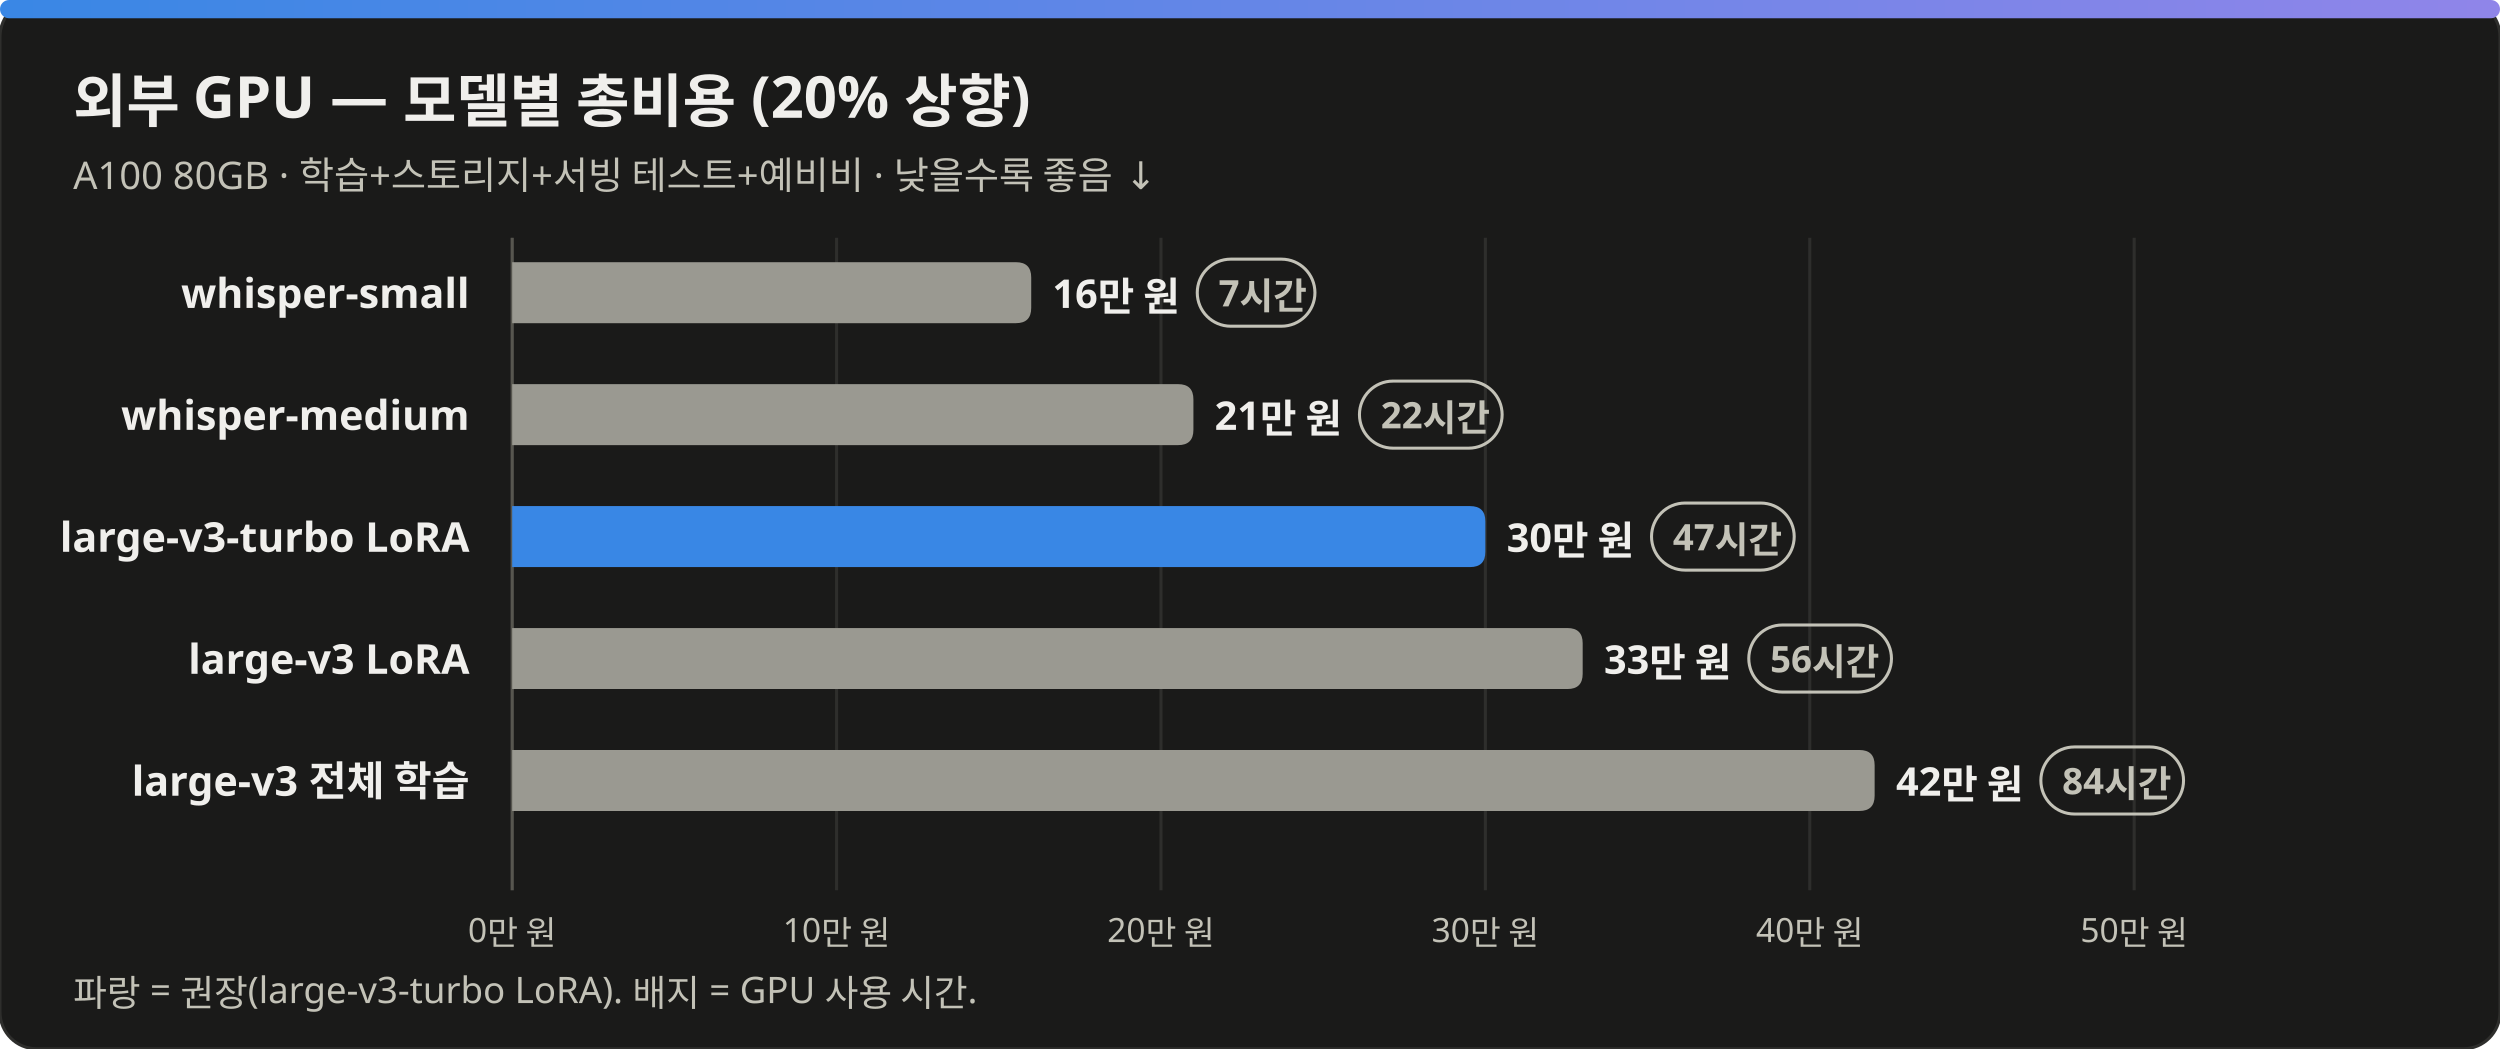
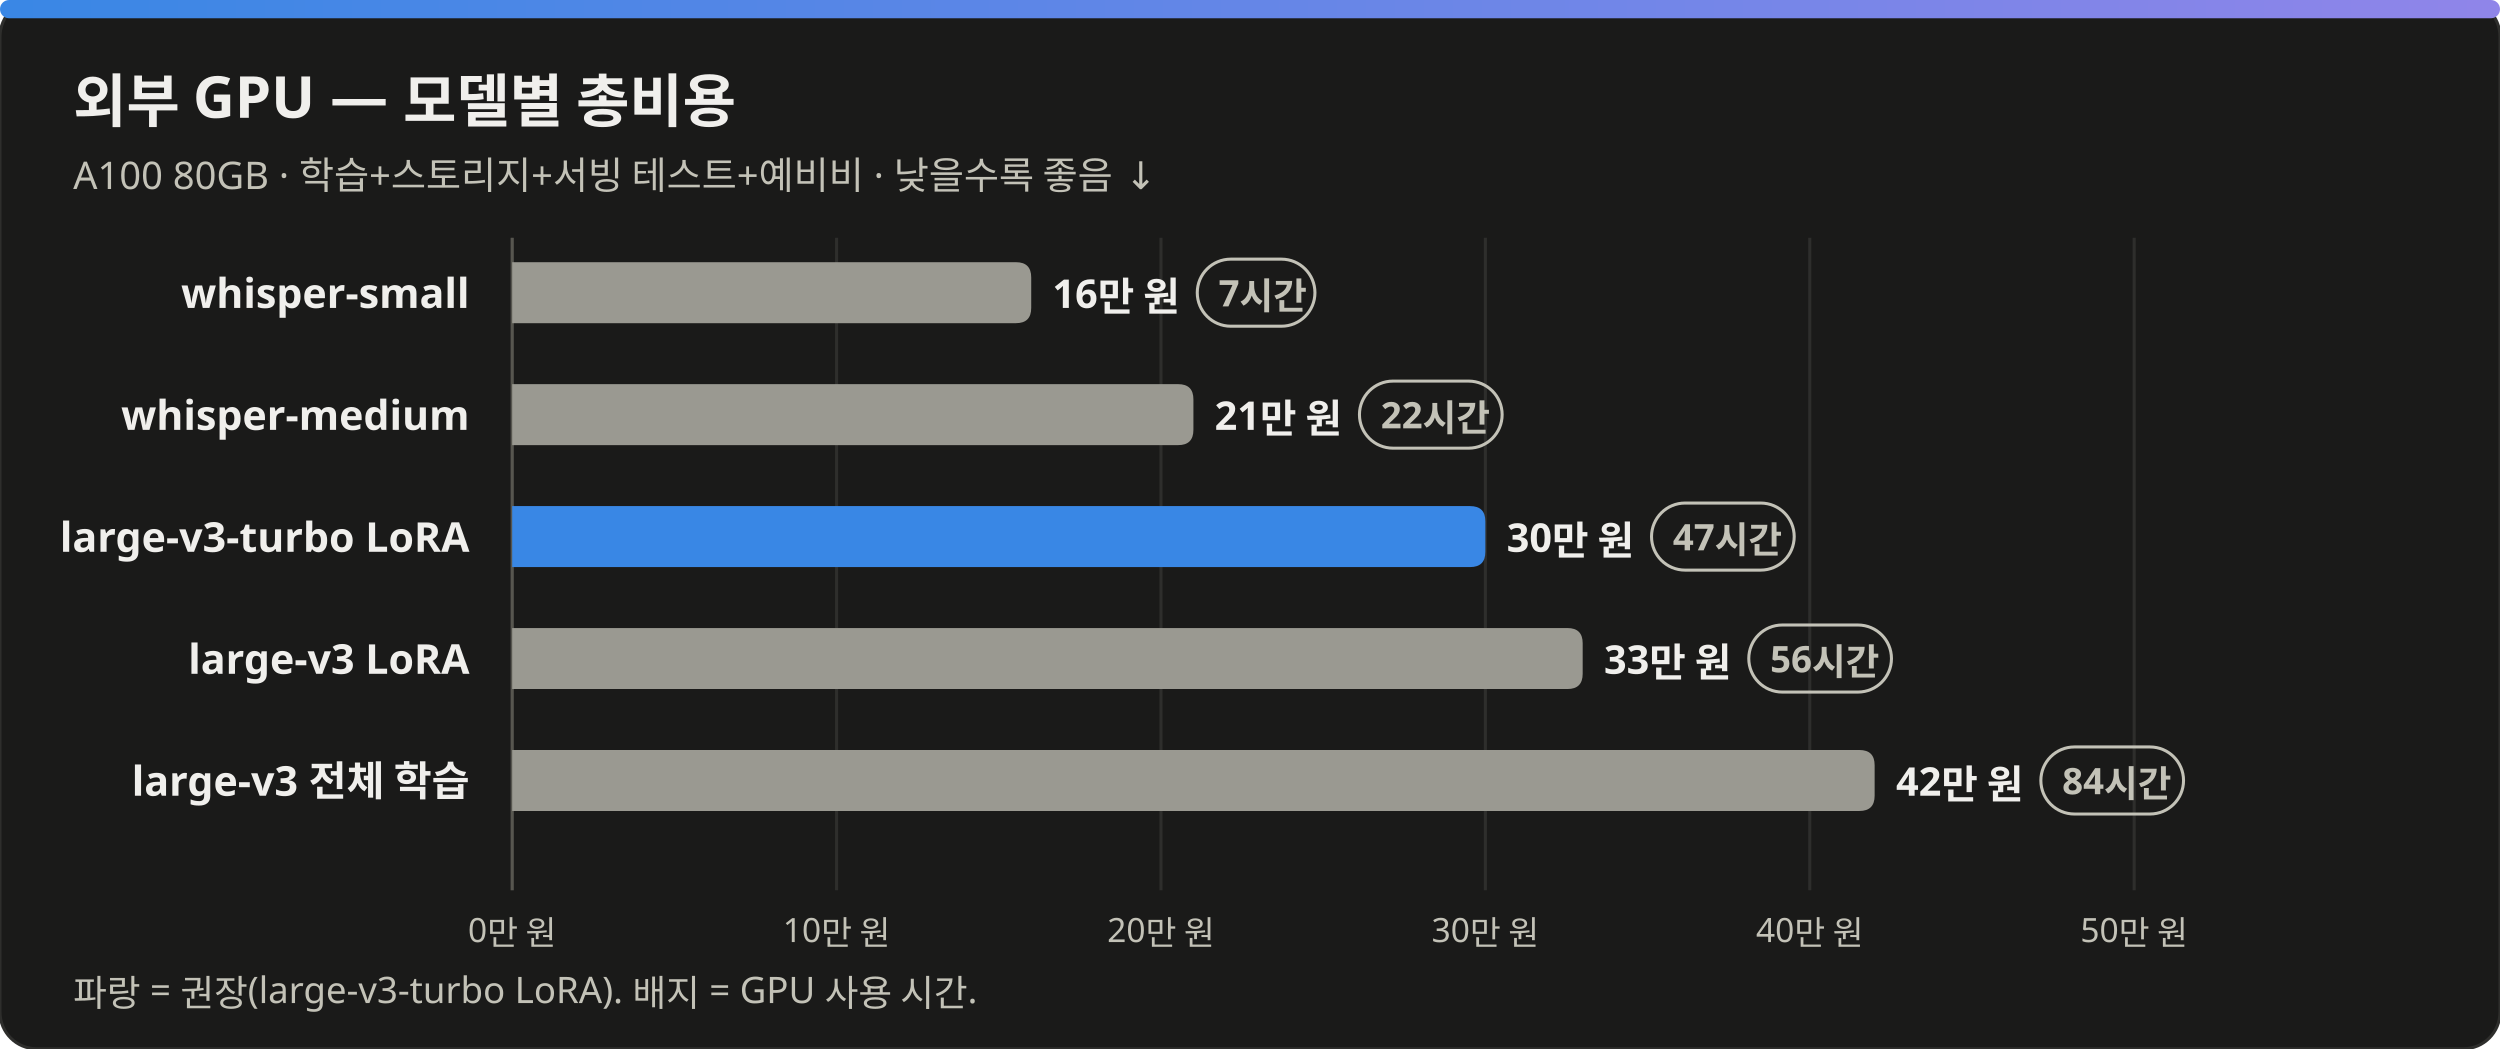
- <svg xmlns="http://www.w3.org/2000/svg" width="820" height="344" viewBox="0 0 820 344" font-family="Pretendard, 'Noto Sans KR', 'Malgun Gothic', 'Apple SD Gothic Neo', sans-serif" role="img" aria-label="외부 GPU — 모델별 총비용 (20% 상향)">
+ <svg xmlns="http://www.w3.org/2000/svg" width="820" height="344" viewBox="0 0 820 344" font-family="Pretendard, 'Noto Sans KR', 'Malgun Gothic', 'Apple SD Gothic Neo', sans-serif" role="img" aria-label="외부 GPU — 모델별 총비용">
  <defs>
    <linearGradient id="ggpucostbymodel" x1="0" x2="1">
      <stop offset="0" stop-color="#3987e5" />
      <stop offset="1" stop-color="#9085e9" />
    </linearGradient>
  </defs>
  <rect width="100%" height="100%" rx="12" fill="#1a1a19" stroke="#2e2e2c" />
  <rect x="0" y="0" width="820" height="6" rx="3" fill="url(#ggpucostbymodel)" />
-   <text x="24" y="40" font-size="19" font-weight="700" fill="#f0efec">외부 GPU — 모델별 총비용 (20% 상향)</text>
+   <text x="24" y="40" font-size="19" font-weight="700" fill="#f0efec">외부 GPU — 모델별 총비용</text>
  <text x="24" y="62" font-size="12.5" fill="#c3c2b7">A100 80GB · 학습+스토리지+서빙 테스트+예비비 · 낮을수록 좋음 ↓</text>
  <line x1="168.0" y1="78" x2="168.0" y2="292" stroke="#2e2e2c" />
  <text x="168.0" y="309" font-size="11" text-anchor="middle" fill="#c3c2b7">0만 원</text>
  <line x1="274.4" y1="78" x2="274.4" y2="292" stroke="#2e2e2c" />
  <text x="274.4" y="309" font-size="11" text-anchor="middle" fill="#c3c2b7">10만 원</text>
  <line x1="380.8" y1="78" x2="380.8" y2="292" stroke="#2e2e2c" />
  <text x="380.8" y="309" font-size="11" text-anchor="middle" fill="#c3c2b7">20만 원</text>
  <line x1="487.2" y1="78" x2="487.2" y2="292" stroke="#2e2e2c" />
  <text x="487.2" y="309" font-size="11" text-anchor="middle" fill="#c3c2b7">30만 원</text>
  <line x1="593.6" y1="78" x2="593.6" y2="292" stroke="#2e2e2c" />
  <text x="593.6" y="309" font-size="11" text-anchor="middle" fill="#c3c2b7">40만 원</text>
  <line x1="700.0" y1="78" x2="700.0" y2="292" stroke="#2e2e2c" />
  <text x="700.0" y="309" font-size="11" text-anchor="middle" fill="#c3c2b7">50만 원</text>
  <line x1="168" y1="78" x2="168" y2="292" stroke="#57564f" />
  <text x="154" y="101.0" font-size="13.5" font-weight="600" text-anchor="end" fill="#f0efec">whisper-small</text>
  <path d="M168,86 H333.24 Q338.24,86 338.24,91 V101 Q338.24,106 333.24,106 H168 Z" fill="#9a9991" />
  <text x="345.2" y="101" font-size="13" font-weight="700" fill="#f0efec">16만 원</text>
  <rect x="392.7" y="85.0" width="38.6" height="22" rx="11" fill="none" stroke="#c3c2b7" />
  <text x="399.7" y="100.5" font-size="12" font-weight="700" fill="#c3c2b7">7시간</text>
  <text x="154" y="141.0" font-size="13.5" font-weight="600" text-anchor="end" fill="#f0efec">whisper-medium</text>
  <path d="M168,126 H386.44 Q391.44,126 391.44,131 V141 Q391.44,146 386.44,146 H168 Z" fill="#9a9991" />
  <text x="398.4" y="141" font-size="13" font-weight="700" fill="#f0efec">21만 원</text>
  <rect x="445.9" y="125.0" width="46.8" height="22" rx="11" fill="none" stroke="#c3c2b7" />
  <text x="452.9" y="140.5" font-size="12" font-weight="700" fill="#c3c2b7">22시간</text>
  <text x="154" y="181.0" font-size="13.5" font-weight="600" text-anchor="end" fill="#f0efec">large-v3-turbo LoRA</text>
  <path d="M168,166 H482.2 Q487.2,166 487.2,171 V181 Q487.2,186 482.2,186 H168 Z" fill="#3987e5" />
  <text x="494.2" y="181" font-size="13" font-weight="700" fill="#f0efec">30만 원</text>
  <rect x="541.7" y="165.0" width="46.8" height="22" rx="11" fill="none" stroke="#c3c2b7" />
  <text x="548.7" y="180.5" font-size="12" font-weight="700" fill="#c3c2b7">47시간</text>
  <text x="154" y="221.0" font-size="13.5" font-weight="600" text-anchor="end" fill="#f0efec">large-v3 LoRA</text>
  <path d="M168,206 H514.12 Q519.12,206 519.12,211 V221 Q519.12,226 514.12,226 H168 Z" fill="#9a9991" />
  <text x="526.1" y="221" font-size="13" font-weight="700" fill="#f0efec">33만 원</text>
  <rect x="573.6" y="205.0" width="46.8" height="22" rx="11" fill="none" stroke="#c3c2b7" />
  <text x="580.6" y="220.5" font-size="12" font-weight="700" fill="#c3c2b7">56시간</text>
  <text x="154" y="261.0" font-size="13.5" font-weight="600" text-anchor="end" fill="#f0efec">large-v3 전체 학습</text>
  <path d="M168,246 H609.88 Q614.88,246 614.88,251 V261 Q614.88,266 609.88,266 H168 Z" fill="#9a9991" />
  <text x="621.9" y="261" font-size="13" font-weight="700" fill="#f0efec">42만 원</text>
  <rect x="669.4" y="245.0" width="46.8" height="22" rx="11" fill="none" stroke="#c3c2b7" />
  <text x="676.4" y="260.5" font-size="12" font-weight="700" fill="#c3c2b7">84시간</text>
  <text x="24" y="330" font-size="12" fill="#c3c2b7">파랑 = 권장(large-v3-turbo LoRA). 배지 = GPU 사용 시간.</text>
</svg>
